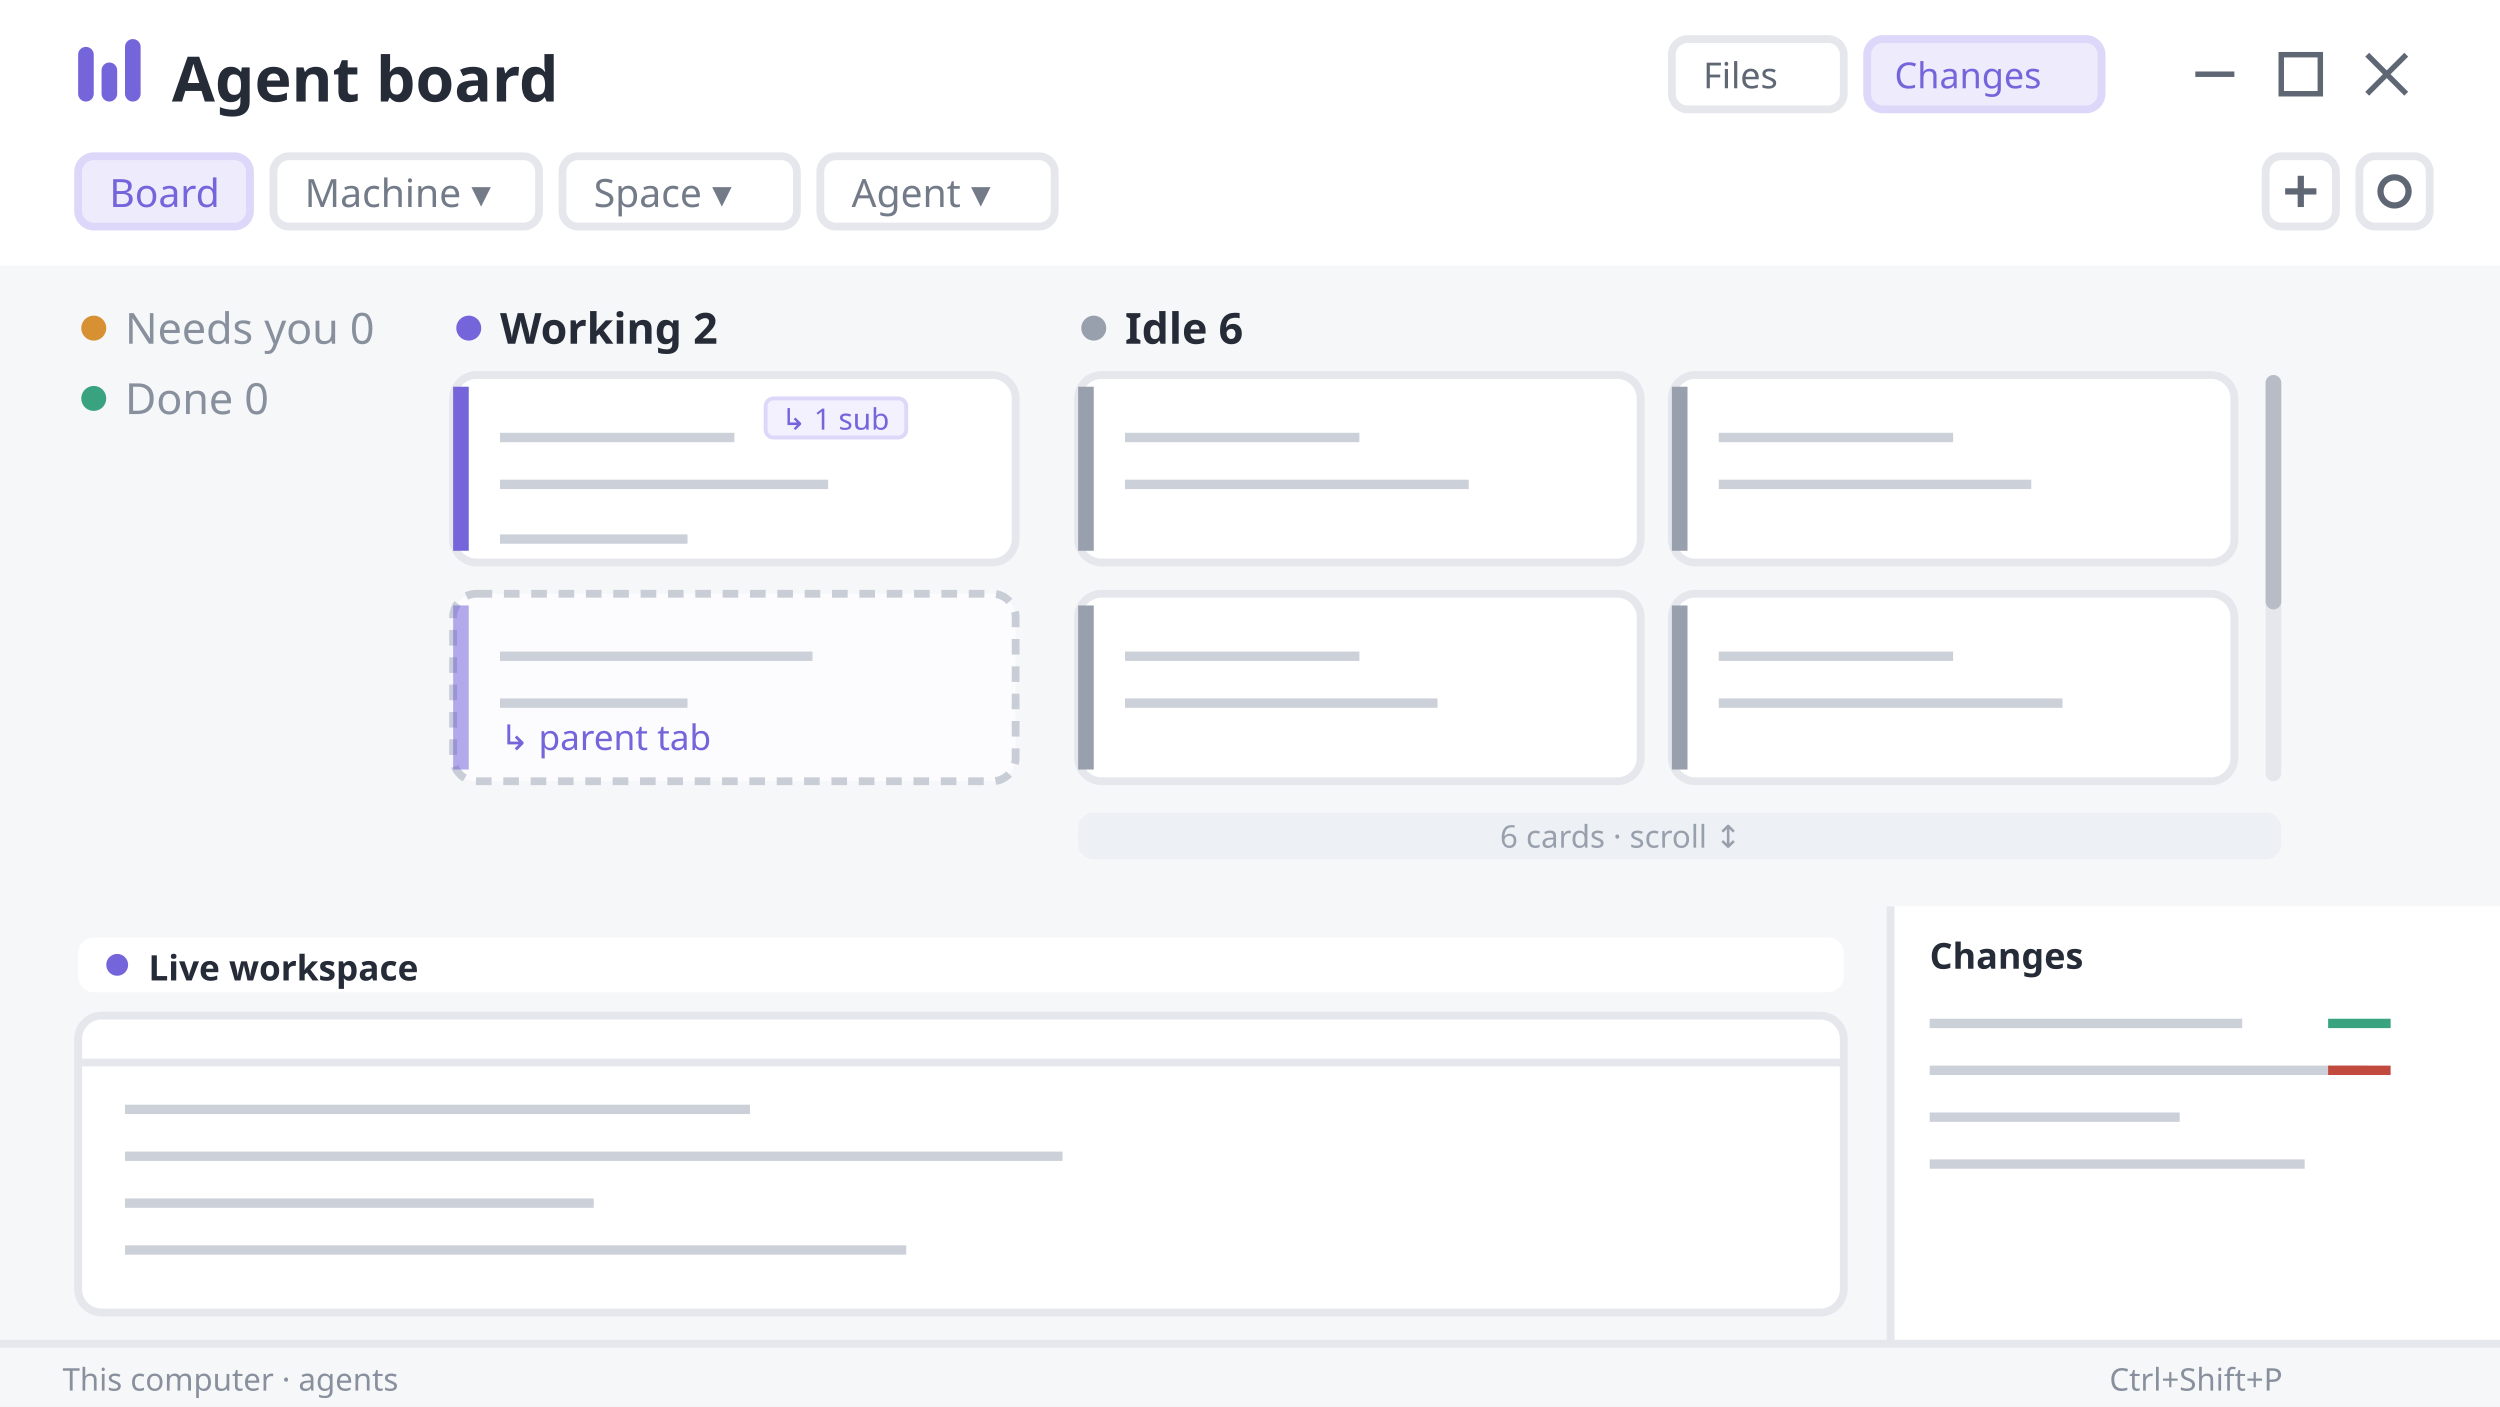
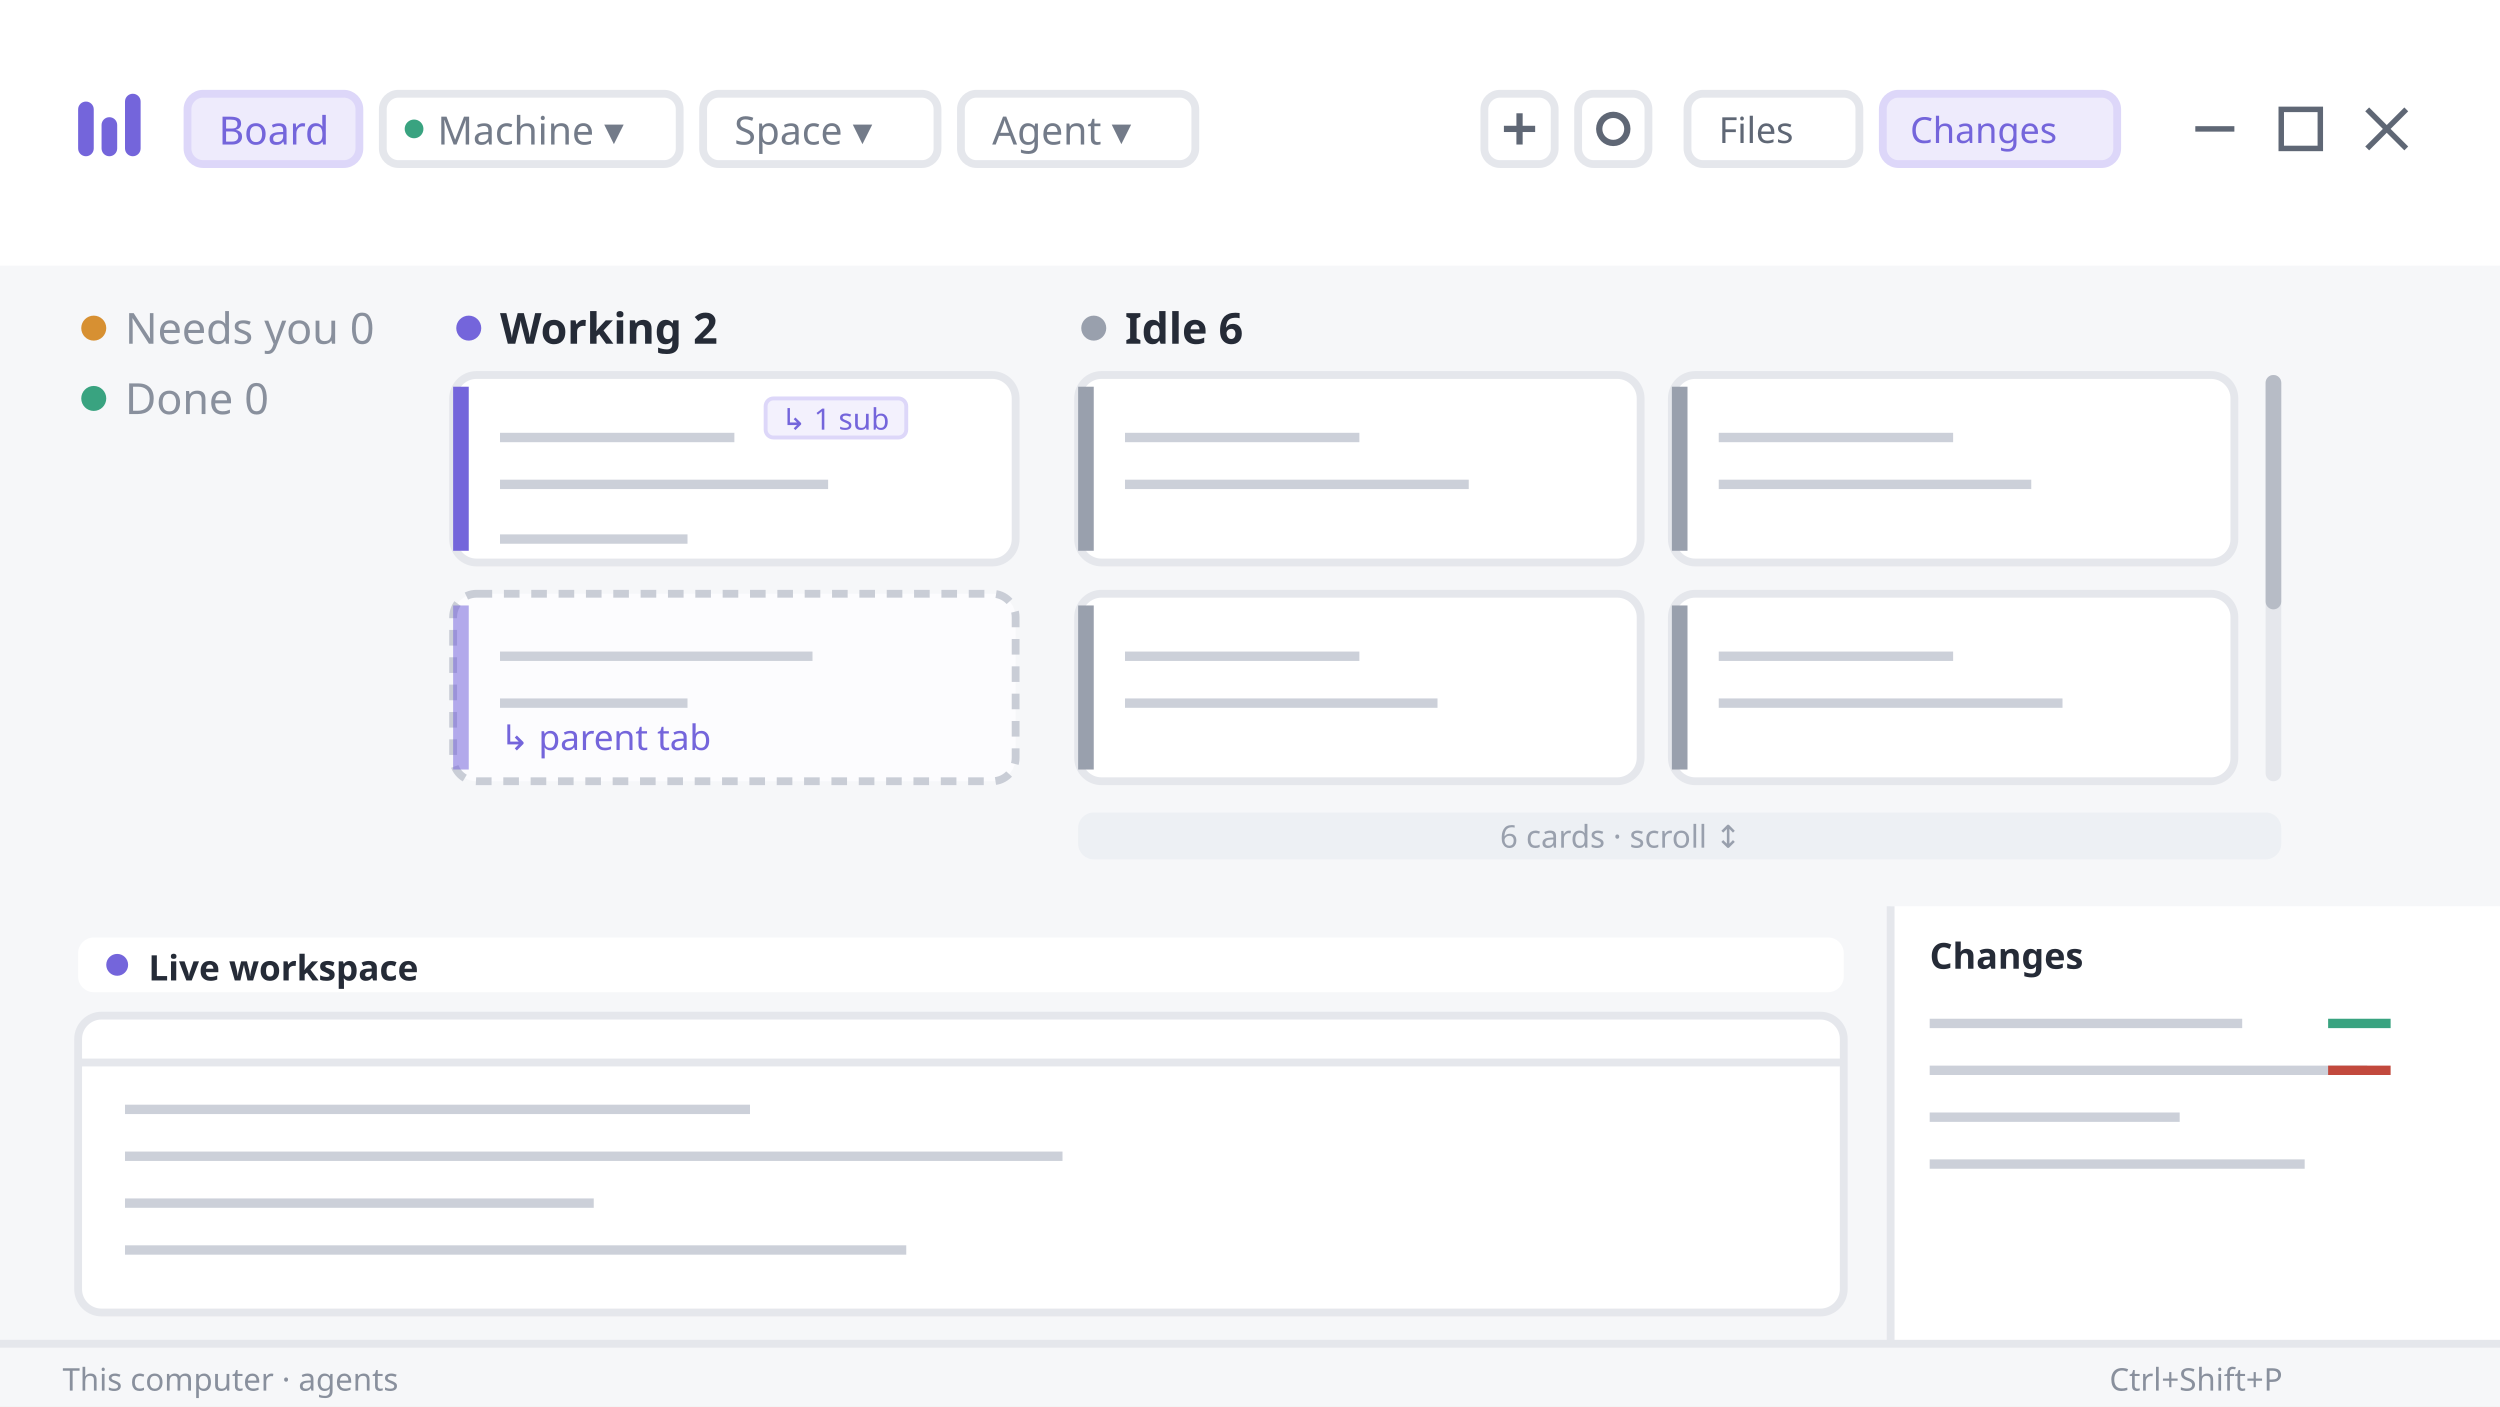
<svg xmlns="http://www.w3.org/2000/svg" width="320" height="180" viewBox="0 0 320 180">
  <rect width="320" height="180" fill="#f6f7f9" />
  <rect width="320" height="34" fill="#ffffff" />
  <g fill="#7465db">
-     <rect x="10" y="6" width="2" height="7" rx="1" />
-     <rect x="13" y="8" width="2" height="5" rx="1" />
-     <rect x="16" y="5" width="2" height="8" rx="1" />
+     <rect x="10" y="13" width="2" height="7" rx="1" />
+     <rect x="13" y="15" width="2" height="5" rx="1" />
+     <rect x="16" y="12" width="2" height="8" rx="1" />
  </g>
-   <text x="22" y="13" font-family="sans-serif" font-size="8" font-weight="600" fill="#252b37">Agent board</text>
+   <g font-family="sans-serif" font-size="5">
+     <rect x="24" y="12" width="22" height="9" rx="2" fill="#eeebfc" stroke="#ddd7f9" />
+     <text x="28" y="18.5" fill="#7465db">Board</text>
+     <rect x="49" y="12" width="38" height="9" rx="2" fill="#ffffff" stroke="#e5e7ec" />
+     <circle cx="53" cy="16.5" r="1.2" fill="#39a380" />
+     <text x="56" y="18.5" fill="#737b89">Machine ▾</text>
+     <rect x="90" y="12" width="30" height="9" rx="2" fill="#ffffff" stroke="#e5e7ec" />
+     <text x="94" y="18.5" fill="#737b89">Space ▾</text>
+     <rect x="123" y="12" width="30" height="9" rx="2" fill="#ffffff" stroke="#e5e7ec" />
+     <text x="127" y="18.5" fill="#737b89">Agent ▾</text>
+   </g>
+   <g fill="#ffffff" stroke="#e5e7ec">
+     <rect x="190" y="12" width="9" height="9" rx="2" />
+     <rect x="202" y="12" width="9" height="9" rx="2" />
+   </g>
+   <g stroke="#5f6775" stroke-width="0.8">
+     <path d="M194.5 14.5v4m-2-2h4" />
+   </g>
+   <circle cx="206.5" cy="16.5" r="1.8" fill="none" stroke="#5f6775" stroke-width="0.8" />
  <g font-family="sans-serif" font-size="4.6" fill="#5f6775">
-     <rect x="214" y="5" width="22" height="9" rx="2" fill="#ffffff" stroke="#e5e7ec" />
-     <text x="218" y="11.3">Files</text>
-     <rect x="239" y="5" width="30" height="9" rx="2" fill="#eeebfc" stroke="#ddd7f9" />
-     <text x="242.5" y="11.3" fill="#7465db">Changes</text>
+     <rect x="216" y="12" width="22" height="9" rx="2" fill="#ffffff" stroke="#e5e7ec" />
+     <text x="220" y="18.3">Files</text>
+     <rect x="241" y="12" width="30" height="9" rx="2" fill="#eeebfc" stroke="#ddd7f9" />
+     <text x="244.5" y="18.3" fill="#7465db">Changes</text>
  </g>
  <g stroke="#5f6775" stroke-width="0.7" fill="none">
-     <path d="M281 9.5h5" />
-     <rect x="292" y="7" width="5" height="5" />
-     <path d="M303 7l5 5m0-5l-5 5" />
+     <path d="M281 16.5h5" />
+     <rect x="292" y="14" width="5" height="5" />
+     <path d="M303 14l5 5m0-5l-5 5" />
  </g>
-   <g font-family="sans-serif" font-size="5">
-     <rect x="10" y="20" width="22" height="9" rx="2" fill="#eeebfc" stroke="#ddd7f9" />
-     <text x="14" y="26.5" fill="#7465db">Board</text>
-     <rect x="35" y="20" width="34" height="9" rx="2" fill="#ffffff" stroke="#e5e7ec" />
-     <text x="39" y="26.5" fill="#737b89">Machine ▾</text>
-     <rect x="72" y="20" width="30" height="9" rx="2" fill="#ffffff" stroke="#e5e7ec" />
-     <text x="76" y="26.5" fill="#737b89">Space ▾</text>
-     <rect x="105" y="20" width="30" height="9" rx="2" fill="#ffffff" stroke="#e5e7ec" />
-     <text x="109" y="26.5" fill="#737b89">Agent ▾</text>
-   </g>
-   <g fill="#ffffff" stroke="#e5e7ec">
-     <rect x="290" y="20" width="9" height="9" rx="2" />
-     <rect x="302" y="20" width="9" height="9" rx="2" />
-   </g>
-   <g stroke="#5f6775" stroke-width="0.8">
-     <path d="M294.5 22.5v4m-2-2h4" />
-   </g>
-   <circle cx="306.5" cy="24.5" r="1.8" fill="none" stroke="#5f6775" stroke-width="0.8" />
  <g font-family="sans-serif" font-size="5.5" fill="#89909d">
    <circle cx="12" cy="42" r="1.6" fill="#d79032" />
    <text x="16" y="44">Needs you 0</text>
    <circle cx="12" cy="51" r="1.6" fill="#39a380" />
    <text x="16" y="53">Done 0</text>
  </g>
  <g font-family="sans-serif" font-size="5.5" font-weight="600" fill="#252b37">
    <circle cx="60" cy="42" r="1.6" fill="#7465db" />
    <text x="64" y="44">Working 2</text>
    <circle cx="140" cy="42" r="1.6" fill="#99a0ad" />
    <text x="144" y="44">Idle 6</text>
  </g>
  <rect x="58" y="48" width="72" height="24" rx="3" fill="#ffffff" stroke="#e5e7ec" />
  <path d="M59 49.5v21" stroke="#7465db" stroke-width="2" />
  <rect x="58" y="76" width="72" height="24" rx="3" fill="#fcfcfe" stroke="#c9cdd6" stroke-dasharray="2 1.5" />
  <path d="M59 77.5v21" stroke="#7465db" stroke-width="2" opacity="0.55" />
  <g font-family="sans-serif" font-size="4.5" fill="#7465db">
    <text x="64" y="96">↳ parent tab</text>
  </g>
  <rect x="98" y="51" width="18" height="5" rx="1" fill="#f3f1fd" stroke="#ddd7f9" stroke-width="0.5" />
  <text x="100" y="55" font-family="sans-serif" font-size="3.8" fill="#7465db">↳ 1 sub</text>
  <g fill="#ffffff" stroke="#e5e7ec">
    <rect x="138" y="48" width="72" height="24" rx="3" />
    <rect x="214" y="48" width="72" height="24" rx="3" />
    <rect x="138" y="76" width="72" height="24" rx="3" />
    <rect x="214" y="76" width="72" height="24" rx="3" />
  </g>
  <g stroke="#99a0ad" stroke-width="2">
    <path d="M139 49.5v21m0 7v21m76-49v21m0 7v21" />
  </g>
  <rect x="290" y="48" width="2" height="52" rx="1" fill="#e5e7ec" />
  <rect x="290" y="48" width="2" height="30" rx="1" fill="#b7bcc6" />
  <rect x="138" y="104" width="154" height="6" rx="2" fill="#edf0f4" />
  <text x="192" y="108.5" font-family="sans-serif" font-size="4" fill="#99a0ad">6 cards · scroll ↕</text>
  <g stroke="#ccd0d9" stroke-width="1.2">
    <path d="M64 56h30m-30 6h42m-42 7h24" />
    <path d="M64 84h40m-40 6h24" />
    <path d="M144 56h30m-30 6h44M220 56h30m-30 6h40M144 84h30m-30 6h40M220 84h30m-30 6h44" />
  </g>
  <rect x="0" y="116" width="320" height="64" fill="#f6f7f9" />
  <rect x="10" y="120" width="226" height="7" rx="2" fill="#ffffff" />
  <circle cx="15" cy="123.5" r="1.4" fill="#7465db" />
  <text x="19" y="125.5" font-family="sans-serif" font-size="4.5" font-weight="600" fill="#252b37">Live workspace</text>
  <rect x="10" y="130" width="226" height="38" rx="3" fill="#ffffff" stroke="#e5e7ec" />
  <path d="M10 136h226" stroke="#e5e7ec" />
  <g stroke="#ccd0d9" stroke-width="1.2">
    <path d="M16 142h80m-80 6h120m-120 6h60m-60 6h100" />
  </g>
  <rect x="242" y="116" width="78" height="56" fill="#ffffff" />
  <path d="M242 116v56" stroke="#e5e7ec" />
  <text x="247" y="124" font-family="sans-serif" font-size="4.6" font-weight="600" fill="#252b37">Changes</text>
  <g stroke="#ccd0d9" stroke-width="1.2">
    <path d="M247 131h40m-40 6h56m-56 6h32m-32 6h48" />
  </g>
  <g stroke-width="1.2">
    <path d="M298 131h8" stroke="#39a380" />
    <path d="M298 137h8" stroke="#c2493d" />
  </g>
  <rect x="0" y="172" width="320" height="8" fill="#f6f7f9" />
  <path d="M0 172h320" stroke="#e5e7ec" />
  <g font-family="sans-serif" font-size="4" fill="#89909d">
    <text x="8" y="178">This computer · agents</text>
    <text x="270" y="178">Ctrl+Shift+P</text>
  </g>
</svg>
